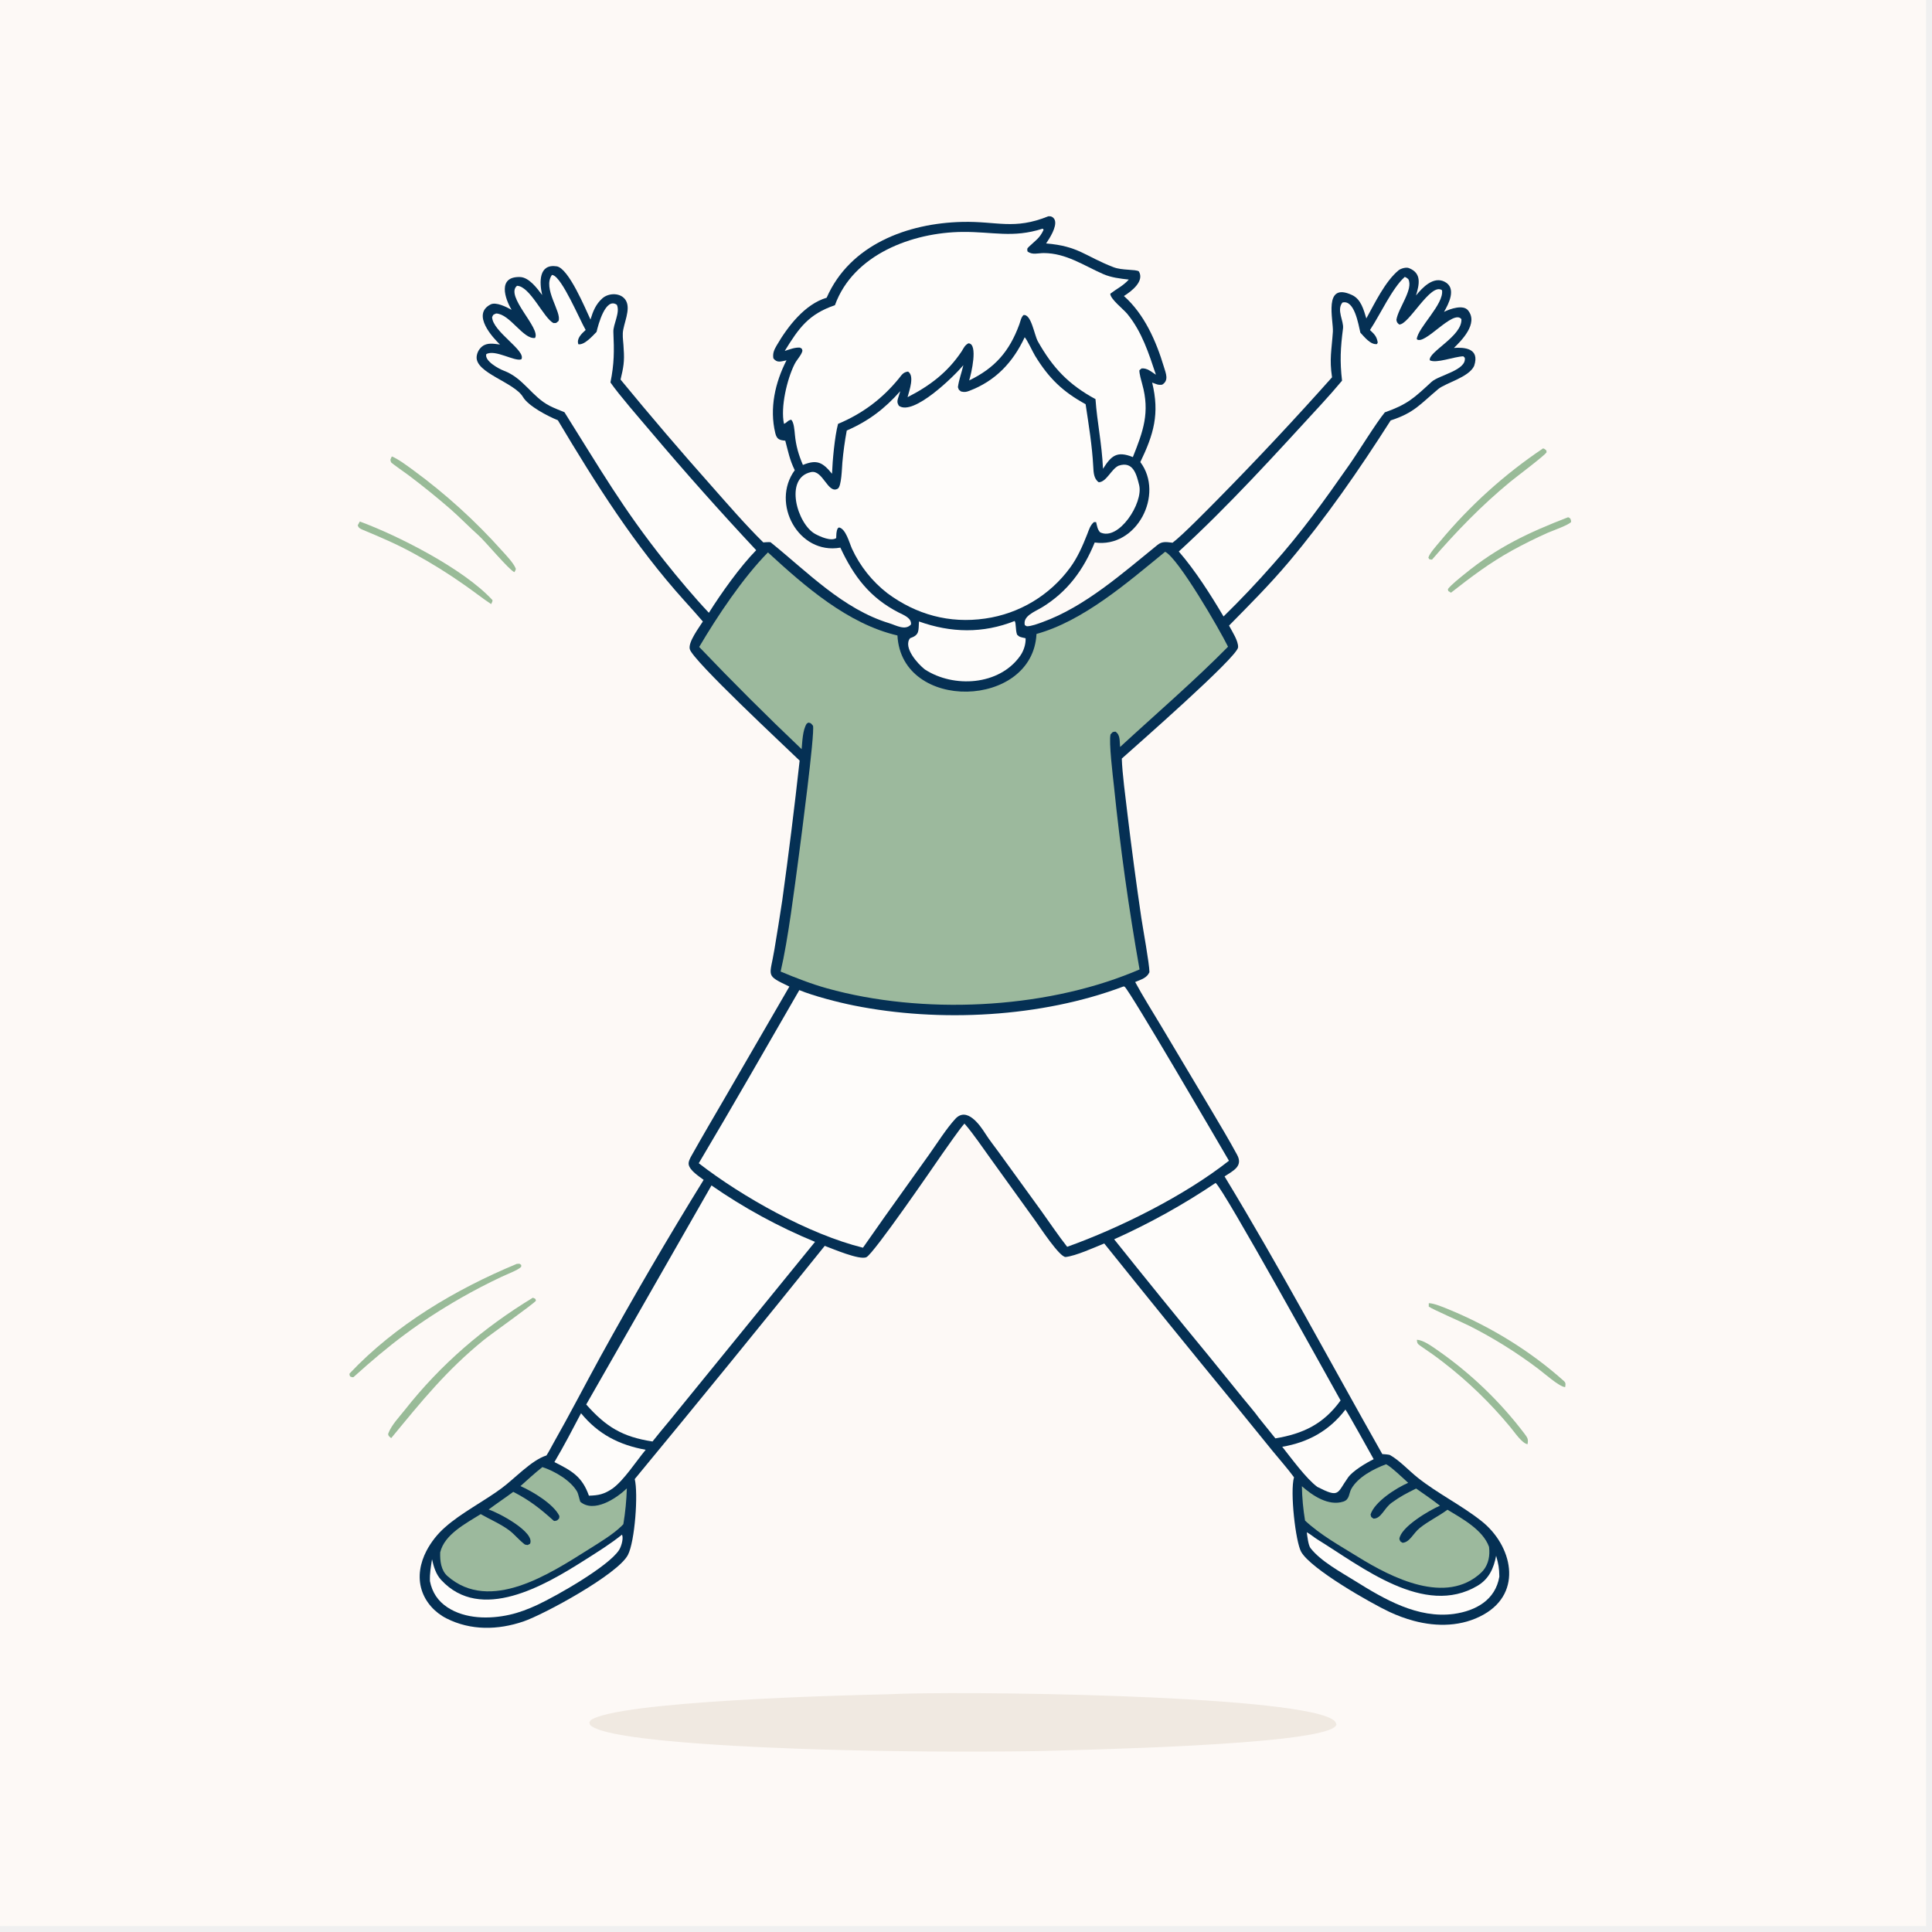
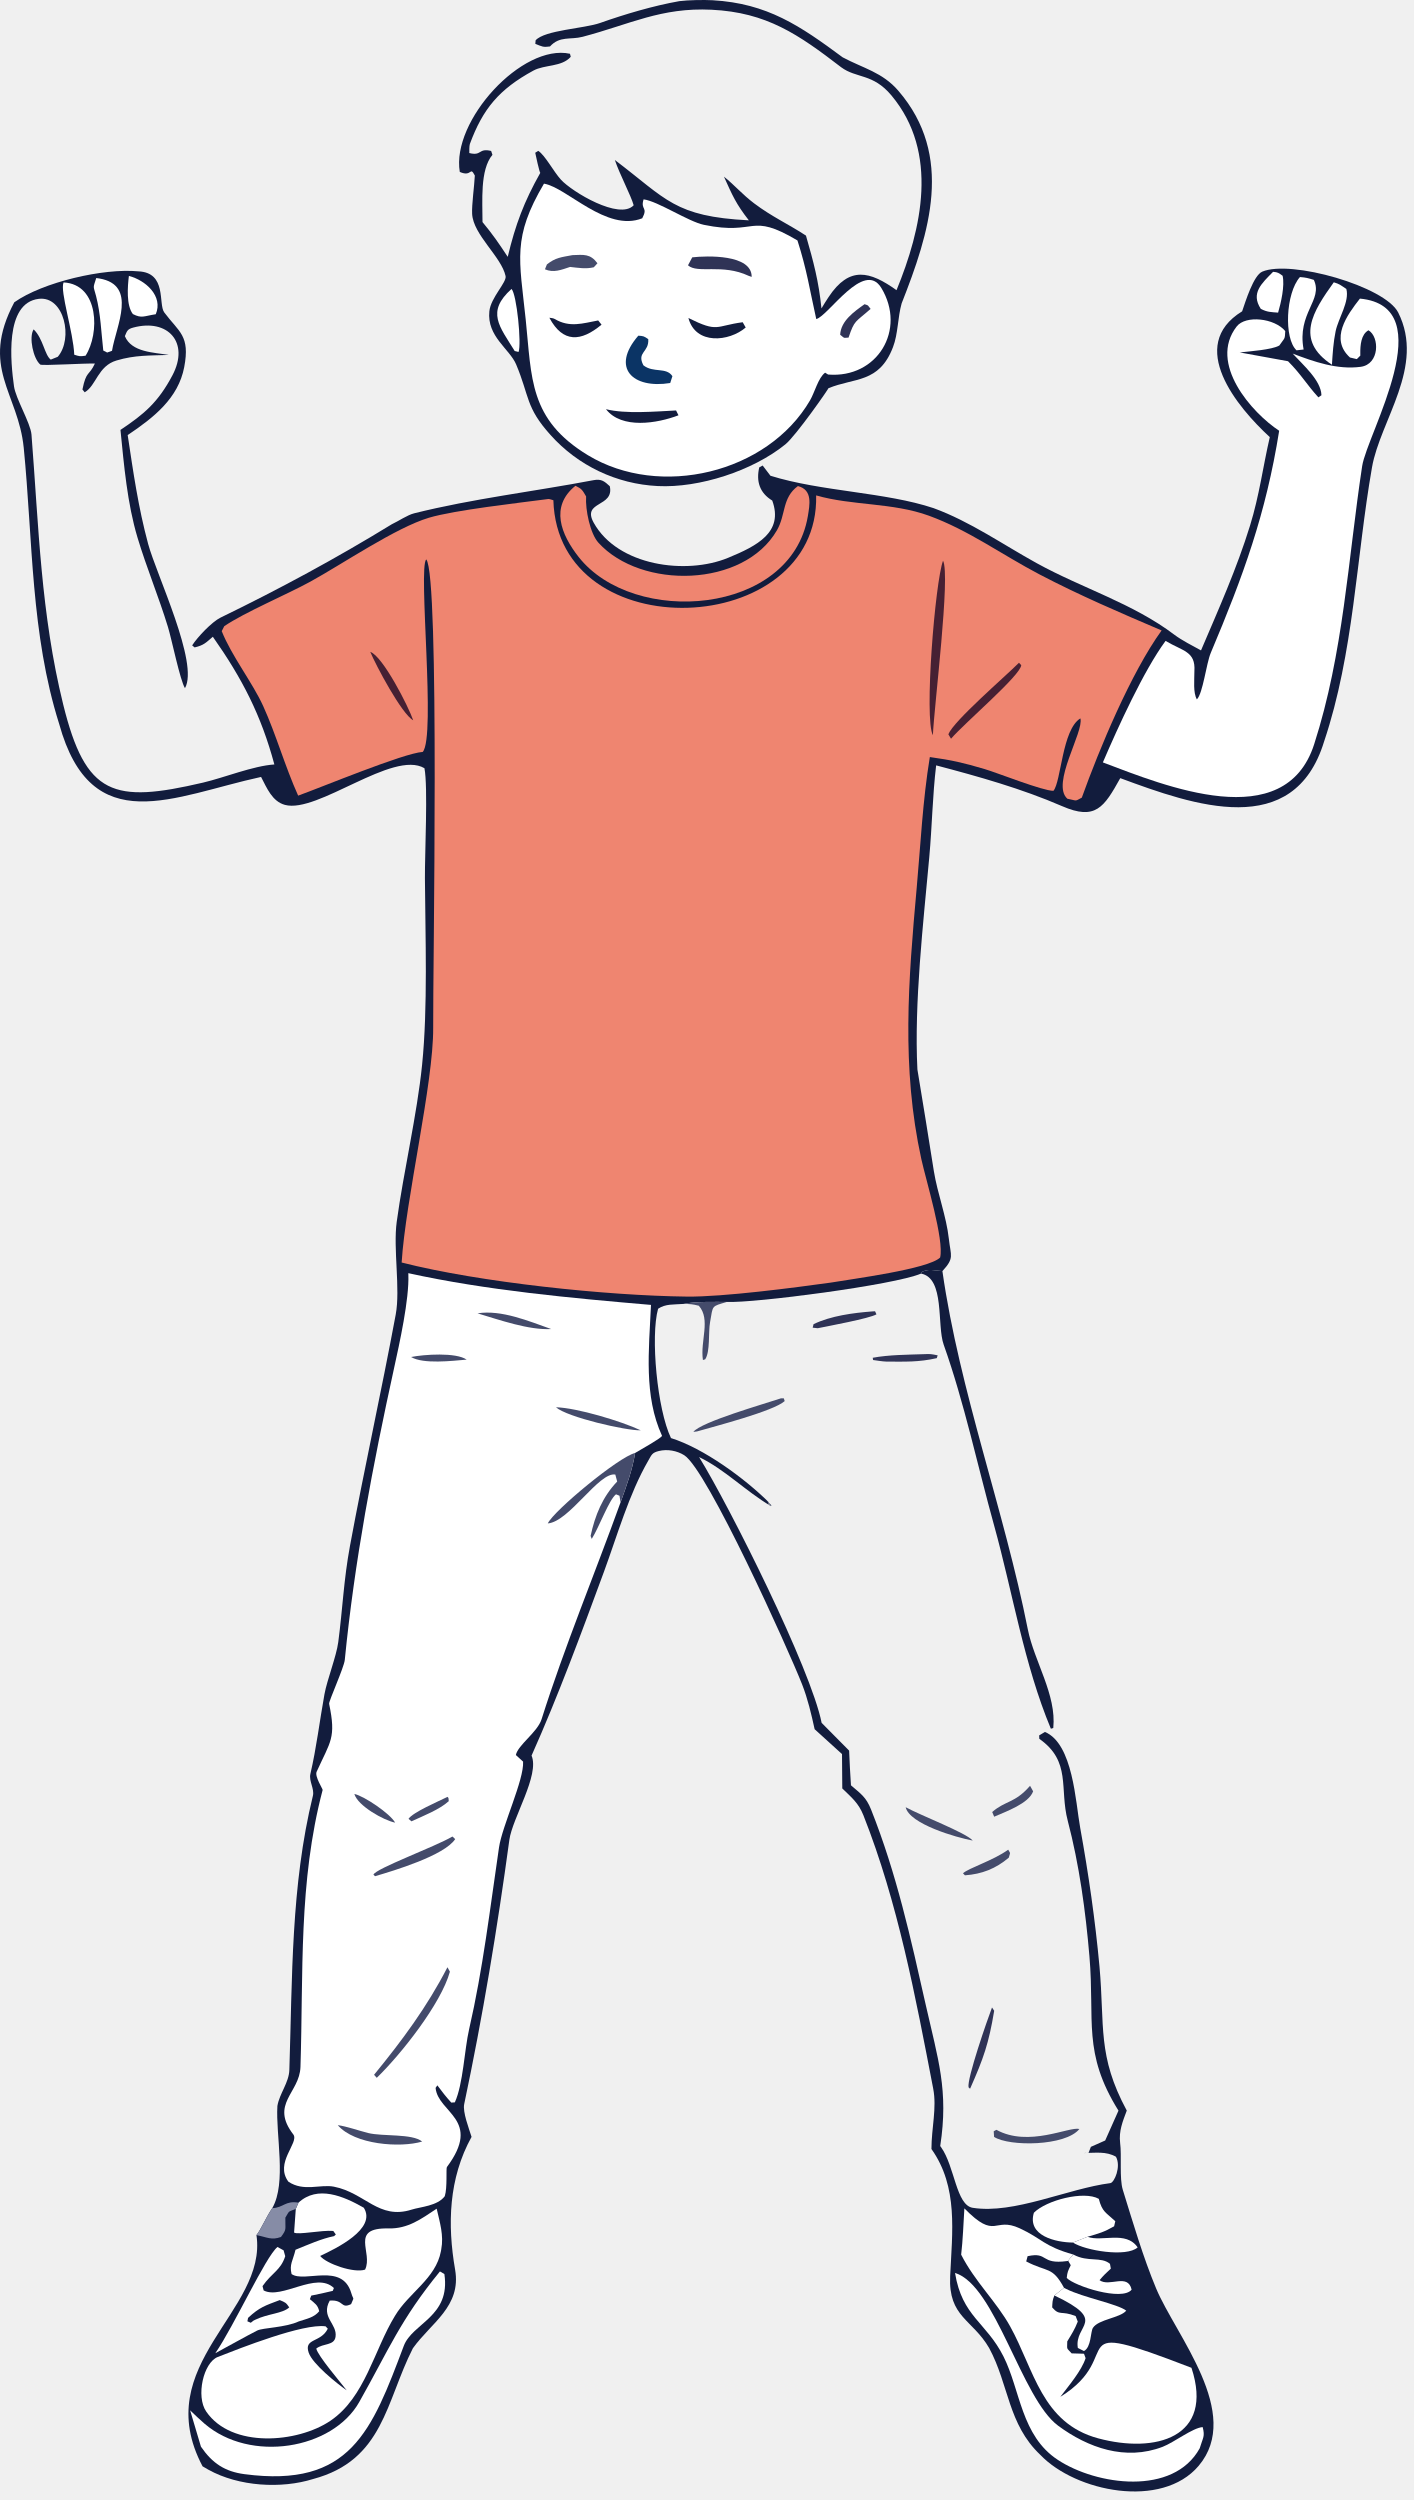
- <svg xmlns="http://www.w3.org/2000/svg" width="195" height="195" viewBox="0 0 195 195" fill="none">
-   <g clip-path="url(#clip0_7822_116737)">
-     <path d="M0 0H194.4V194.4H0V0Z" fill="#FDF9F6" />
-     <path d="M105.805 21.832C105.883 21.829 105.998 21.821 106.072 21.843C106.265 21.902 106.416 22.053 106.474 22.247C106.668 22.922 105.953 24.027 105.587 24.571C108.879 24.844 109.461 25.836 112.39 26.97C113.261 27.307 114.591 27.166 114.945 27.387C115.539 28.38 114.202 29.402 113.439 29.878C115.509 31.717 116.696 34.438 117.476 37.033C117.674 37.691 117.999 38.397 117.303 38.825C116.893 38.888 116.695 38.765 116.289 38.613C117.058 41.773 116.446 43.83 115.095 46.638C117.539 49.882 114.749 55.361 110.491 54.755C109.359 57.517 107.757 59.718 105.177 61.297C104.46 61.736 103.206 62.172 103.439 63.101L103.642 63.211C104.11 63.207 104.764 62.956 105.214 62.793C109.502 61.247 113.333 57.829 116.842 54.989C117.272 54.641 117.697 54.699 118.212 54.761L118.348 54.779C119.335 54.039 121.88 51.433 122.86 50.447C126.825 46.424 130.688 42.301 134.444 38.082C134.165 36.214 134.401 35.391 134.529 33.487C134.606 32.34 133.506 28.398 136.471 29.782C137.366 30.2 137.633 31.246 137.906 32.14C138.737 30.644 139.808 28.393 141.16 27.283C141.377 27.106 141.907 26.947 142.192 27.055C143.54 27.57 143.241 28.736 142.921 29.822C143.587 28.997 144.677 27.873 145.793 28.429C147.075 29.067 146.189 30.712 145.747 31.478C146.388 31.157 147.68 30.726 148.165 31.316C149.266 32.655 147.458 34.419 146.748 35.117C147.755 35.045 149.396 35.119 148.788 36.931C148.261 38.086 145.898 38.655 145.167 39.267C143.298 40.834 142.741 41.661 140.363 42.434C137.207 47.38 133.828 52.278 130.042 56.765C128.155 59.001 126.101 61.06 124.05 63.142C124.344 63.709 124.999 64.687 124.963 65.334C124.909 66.31 114.557 75.366 113.225 76.564C113.265 78 113.606 80.549 113.78 82.021C114.205 85.569 114.677 89.111 115.197 92.647C115.351 93.685 116.018 97.313 116.015 98.125C115.747 98.724 115.185 98.856 114.575 99.116C115.319 100.509 116.37 102.174 117.196 103.557L122.258 112.046C123.142 113.545 124.042 115.033 124.868 116.565C125.493 117.725 124.442 118.174 123.597 118.738C129.281 128.107 134.148 137.276 139.517 146.762C139.659 146.771 140.2 146.806 140.293 146.858C141.289 147.425 142.207 148.444 143.101 149.151C145.129 150.761 147.504 151.919 149.532 153.526C152.616 155.969 153.758 160.7 149.748 162.959C147.581 164.18 145.041 164.222 142.697 163.594C141.848 163.365 141.021 163.061 140.225 162.685C138.373 161.815 132.308 158.373 131.328 156.627C130.768 155.628 130.186 150.578 130.606 149.105C130.026 148.305 129.07 147.214 128.42 146.42L124.509 141.602C120.127 136.262 115.774 130.896 111.454 125.506C110.411 125.928 108.577 126.761 107.563 126.869C106.974 126.93 104.958 123.856 104.553 123.293L99.998 116.965C99.292 115.987 98.197 114.382 97.427 113.501L97.343 113.405C96.796 114.017 95.618 115.749 95.094 116.477C94.081 117.949 88.2 126.509 87.456 126.884C86.778 127.226 83.981 126.017 83.243 125.747C76.902 133.635 70.509 141.481 64.065 149.285C64.43 150.766 64.079 155.584 63.377 156.941C62.367 158.895 54.912 162.949 52.825 163.659C50.256 164.531 47.516 164.592 45.055 163.343C43.891 162.753 42.942 161.718 42.555 160.462C42.145 159.127 42.414 157.746 43.043 156.532C43.515 155.633 44.149 154.828 44.912 154.158C46.531 152.711 48.829 151.542 50.621 150.215C52.008 149.188 53.623 147.391 55.157 146.9C55.418 146.496 55.647 146.032 55.886 145.611C57.508 142.755 59.011 139.836 60.589 136.956C63.917 130.912 67.395 124.954 71.021 119.085C70.527 118.715 69.64 118.151 69.514 117.551C69.456 117.274 69.643 116.917 69.783 116.667C70.886 114.697 72.049 112.723 73.184 110.771L79.673 99.577C77.183 98.383 77.706 98.625 78.167 95.813C78.441 94.18 78.702 92.543 78.95 90.906C79.602 86.202 80.188 81.49 80.709 76.77C79.317 75.41 69.916 66.674 69.621 65.52C69.439 64.804 70.564 63.332 70.941 62.729C70.347 62.036 69.714 61.334 69.102 60.656C64.038 55.043 60.163 48.876 56.304 42.415C55.279 42.003 53.325 40.986 52.785 40.069C51.914 38.588 47.987 37.647 48.108 36.012C48.142 35.606 48.34 35.231 48.657 34.974C49.17 34.556 49.855 34.694 50.462 34.773C49.793 34.13 47.542 31.738 49.52 30.726C50.058 30.451 51.099 30.973 51.638 31.271C50.974 30.172 50.183 27.888 52.491 27.962C53.392 27.99 54.206 29.086 54.724 29.78C54.425 28.478 54.372 26.608 56.185 26.88C57.4 27.063 59.101 31.206 59.598 32.252C59.845 31.438 60.129 30.706 60.797 30.112C61.452 29.53 62.693 29.523 63.168 30.324C63.704 31.226 62.913 32.67 62.86 33.628C62.833 34.115 62.94 34.724 62.948 35.222C63.045 36.49 62.923 37.096 62.634 38.31C65.626 41.951 68.688 45.533 71.819 49.054C73.509 50.962 75.231 52.963 77.042 54.746C77.133 54.739 77.224 54.732 77.314 54.726C77.376 54.723 77.741 54.703 77.776 54.731C81.493 57.725 85.077 61.485 89.774 62.909C90.439 63.111 91.376 63.678 91.948 63.027C92.022 62.364 91.188 62.069 90.705 61.821C87.793 60.329 86.166 58.166 84.819 55.273C80.592 56.022 77.771 50.787 80.217 47.458C79.702 46.41 79.557 45.602 79.26 44.479C78.664 44.423 78.402 44.339 78.25 43.711C77.645 41.205 78.237 38.604 79.384 36.367C78.821 36.477 78.442 36.667 78.056 36.167C77.976 35.663 78.126 35.321 78.385 34.876C79.497 32.965 81.227 30.7 83.435 30.05C85.785 24.691 91.597 22.524 97.126 22.397C100.65 22.316 102.345 23.229 105.805 21.832Z" fill="#053054" />
-     <path d="M117.6 55.691C118.93 56.347 123.086 63.52 123.948 65.274C120.59 68.687 116.596 72.127 113.053 75.395C112.989 74.799 113.096 74.179 112.579 73.843C112.21 73.906 112.375 73.83 112.088 74.124C111.905 74.904 112.318 78.297 112.435 79.359C113.067 85.553 113.929 91.72 115.018 97.849L114.378 98.115C105.187 101.884 93.037 102.418 83.477 99.756C81.899 99.317 80.301 98.693 78.79 98.061C79.544 94.846 80.177 89.71 80.629 86.356C80.829 84.818 82.253 74.043 82.058 73.252C81.775 72.943 81.939 73.022 81.591 72.932L81.421 73.04C81.008 73.698 80.986 74.809 80.91 75.614C77.38 72.26 73.932 68.82 70.57 65.298C72.411 62.177 74.977 58.328 77.51 55.756C81.231 59.18 85.593 62.987 90.58 64.138C90.986 71.904 104.243 71.543 104.614 63.986C109.352 62.676 113.804 58.79 117.6 55.691Z" fill="#9CB99D" />
-     <path d="M113.394 99.566L113.503 99.581C114.043 100.001 123.052 115.462 124.04 117.155C119.569 120.677 113.043 123.934 107.712 125.842C106.86 124.767 105.904 123.343 105.09 122.211L100.826 116.326C100.39 115.72 99.87 115.077 99.454 114.421C98.908 113.559 97.585 111.663 96.419 112.932C95.533 113.896 94.596 115.374 93.808 116.488L89.236 122.891L87.1 125.933C81.644 124.579 74.941 120.823 70.527 117.407C73.958 111.635 77.321 105.751 80.677 99.934C82.152 100.54 84.604 101.17 86.174 101.485C94.841 103.226 105.112 102.692 113.394 99.566Z" fill="#FEFCFA" />
-     <path d="M103.423 34.041C103.693 34.327 104.226 35.51 104.479 35.922C105.878 38.204 107.278 39.539 109.573 40.798C109.887 42.898 110.232 44.984 110.344 47.102C110.374 47.676 110.394 48.324 110.9 48.675C111.684 48.654 112.173 47.323 112.909 47.001C114.401 46.5 114.722 47.95 114.976 48.961C115.429 50.763 112.893 54.655 111.036 53.726C110.767 53.443 110.73 53.09 110.632 52.698L110.416 52.694C110.034 53.013 109.91 53.473 109.734 53.923C109.277 55.086 108.751 56.294 108 57.305C105.951 60.099 102.86 61.947 99.43 62.432C95.834 62.957 92.469 62.029 89.571 59.88C88.034 58.691 86.807 57.149 85.993 55.385C85.715 54.769 85.37 53.364 84.676 53.235L84.551 53.333C84.396 53.66 84.417 53.944 84.4 54.309C83.885 54.658 82.808 54.178 82.282 53.895C80.464 52.9 79.112 48.234 81.859 47.649C83.062 47.392 83.562 49.91 84.558 49.321C84.94 49.096 84.974 47.219 85.02 46.702C85.116 45.612 85.265 44.528 85.465 43.453C87.642 42.51 89.298 41.254 90.867 39.479C90.785 39.723 90.707 39.969 90.635 40.217C90.543 40.543 90.554 40.654 90.719 40.951C92.183 42.039 96.343 37.931 97.233 36.86C97.06 37.609 96.784 38.326 96.683 39.078C96.81 39.415 96.713 39.273 96.998 39.513C97.343 39.591 97.491 39.579 97.829 39.451C100.493 38.441 102.247 36.559 103.423 34.041Z" fill="#FEFCFA" />
-     <path d="M105.218 23.086L105.265 23.093L105.331 23.196C104.93 24.061 104.534 24.249 103.861 24.892C103.629 25.115 103.684 25.12 103.703 25.371C104.179 25.763 104.767 25.541 105.352 25.543C107.608 25.55 109.367 26.794 111.353 27.664C112.153 28.014 113.053 28.121 113.933 28.218C113.326 28.874 112.788 29.096 112.064 29.643C112.05 30.175 113.384 31.196 113.784 31.686C115.262 33.492 115.954 35.679 116.668 37.822C116.205 37.517 115.762 37.128 115.225 37.186C115.15 37.246 115.075 37.307 115.001 37.368C114.977 37.673 115.214 38.513 115.289 38.78C116.084 41.627 115.382 43.528 114.341 46.134C112.739 45.492 112.172 45.981 111.328 47.315C111.21 44.734 110.742 42.689 110.57 40.285C107.86 38.815 106.263 37.135 104.755 34.458C104.389 33.808 104.089 31.656 103.298 31.803C103.046 32.06 103.007 32.399 102.88 32.747C101.879 35.48 100.401 37.153 97.821 38.397C98.018 37.77 98.759 34.665 97.741 34.652C97.378 34.853 97.3 35.072 97.075 35.442C95.656 37.577 93.855 38.937 91.603 40.087C91.781 39.396 92.325 37.939 91.651 37.503C91.144 37.568 91.014 37.846 90.71 38.217C89.022 40.275 87.035 41.755 84.585 42.783C84.243 44.073 84.028 46.49 83.977 47.817C83.039 46.675 82.472 46.343 81.038 46.927C80.597 45.88 80.34 45.012 80.231 43.878C80.191 43.471 80.141 42.632 79.862 42.363C79.488 42.43 79.477 42.633 79.13 42.779C78.765 41.117 79.436 38.265 80.198 36.752C80.445 36.263 80.892 35.853 80.992 35.401C80.906 35.126 80.988 35.231 80.729 35.083C80.208 35.057 79.714 35.262 79.205 35.421C80.651 33.068 81.624 31.712 84.272 30.803C86.118 25.684 92.089 23.448 97.164 23.408C100.206 23.384 102.227 24.046 105.218 23.086Z" fill="#FEFCFA" />
-     <path d="M141.785 27.949C141.985 28.028 141.967 28.039 142.143 28.173C142.682 29.197 141.12 31.101 140.941 32.282C141 32.568 141.004 32.546 141.219 32.751C142.19 32.824 144.405 28.455 145.545 29.294C145.769 30.697 143.074 33.098 142.997 34.237C143.78 34.912 146.689 31.166 147.502 32.212C147.605 33.934 144.114 35.527 144.314 36.366C144.976 36.706 146.703 36.008 147.692 35.962L147.843 36.11C148.044 37.376 145.231 37.858 144.488 38.543C142.707 40.184 142.065 40.81 139.773 41.62C138.855 42.739 137.156 45.527 136.208 46.884C133.67 50.517 131.389 53.709 128.425 57.023C126.848 58.817 125.203 60.551 123.493 62.22C122.223 60.07 120.623 57.555 118.977 55.664C124.018 51.058 128.731 45.843 133.351 40.818C134.067 40.039 134.774 39.236 135.454 38.424C135.225 36.459 135.299 35.118 135.552 33.151C135.649 32.4 134.877 31.295 135.492 30.538C136.707 30.213 137.099 32.722 137.305 33.577C137.709 34.004 138.339 34.824 138.982 34.727L139.057 34.572C138.955 33.949 138.728 33.743 138.273 33.309C139.296 31.775 140.517 29.078 141.785 27.949Z" fill="#FEFCFA" />
-     <path d="M55.712 27.748C55.742 27.755 55.772 27.76 55.802 27.768C56.744 28.033 58.515 32.286 59.112 33.305C58.697 33.681 58.179 34.163 58.373 34.745C58.993 34.851 59.817 33.893 60.212 33.499C60.379 32.78 61.119 29.962 62.26 30.763C62.618 31.538 61.874 32.75 61.908 33.499C61.995 35.434 61.998 36.7 61.614 38.602C62.466 39.842 64.629 42.319 65.658 43.538C69.112 47.624 72.669 51.624 76.324 55.532C74.701 57.184 72.78 59.888 71.548 61.849C70.124 60.348 68.41 58.308 67.127 56.69C62.842 51.315 60.557 47.299 56.97 41.605C56.492 41.408 55.952 41.203 55.488 40.967C53.669 40.039 52.855 38.169 50.853 37.416C50.306 37.21 48.895 36.428 49.079 35.747C49.963 35.223 51.964 36.531 52.622 36.264C53.139 35.389 49.699 33.468 49.671 31.999C49.839 31.686 49.721 31.814 50.074 31.64C51.469 31.682 52.81 34.277 54 34.11C54.612 33.139 50.933 29.87 52.184 28.846C53.51 28.88 54.889 32.152 55.87 32.608C56.227 32.595 56.061 32.647 56.369 32.403C56.738 31.532 54.718 29.103 55.712 27.748Z" fill="#FEFCFA" />
-     <path d="M122.693 119.395C123.494 119.969 134.129 139.262 135.308 141.35C133.594 143.725 131.54 144.708 128.727 145.178L127.06 143.107C126.689 142.576 125.839 141.588 125.402 141.049L122.032 136.89C118.809 132.979 115.616 129.043 112.453 125.084C116.022 123.483 119.449 121.58 122.693 119.395Z" fill="#FEFCFA" />
-     <path d="M71.811 119.648C75.079 121.918 78.583 123.827 82.261 125.344L67.516 143.469C66.954 144.135 66.402 144.809 65.86 145.492C62.81 145.025 61.166 144.013 59.168 141.758L71.811 119.648Z" fill="#FEFCFA" />
-     <path d="M139.905 147.789C140.391 148.025 141.665 149.239 142.13 149.664C140.941 150.175 138.727 151.575 138.332 152.867C138.425 153.193 138.338 153.055 138.627 153.277C139.418 153.283 139.672 152.247 140.472 151.668C141.368 151.018 141.955 150.723 142.932 150.24C143.739 150.804 144.564 151.364 145.337 151.974C144.259 152.433 141.361 154.136 141.24 155.335C141.371 155.649 141.27 155.523 141.562 155.717C142.296 155.668 142.632 154.76 143.29 154.23C144.199 153.499 145.192 153.052 146.093 152.379C147.603 153.288 149.674 154.415 150.292 156.128C150.306 156.246 150.316 156.364 150.32 156.483C150.36 157.309 150.11 158.155 149.502 158.725C145.953 162.047 140.467 159.247 137.059 157.137C135.167 155.966 133.289 154.935 131.721 153.474C131.53 152.327 131.423 151.168 131.402 150.006C132.441 150.926 134.074 152.05 135.589 151.557C136.229 151.348 136.134 150.734 136.393 150.271C137.057 149.082 138.673 148.241 139.905 147.789Z" fill="#9CB99D" />
-     <path d="M54.743 148.076C55.964 148.471 57.624 149.43 58.268 150.586C58.358 150.747 58.481 151.328 58.569 151.574C59.942 152.746 62.23 151.237 63.268 150.22C63.232 151.432 63.114 152.641 62.916 153.838C62.856 153.902 62.795 153.964 62.733 154.027C61.904 154.847 60.562 155.66 59.402 156.388C55.523 158.826 49.459 162.836 45.176 159.088C44.509 158.505 44.399 157.538 44.431 156.682C44.857 154.867 47.018 153.768 48.519 152.823C49.422 153.337 50.561 153.832 51.398 154.46C51.943 154.869 52.373 155.434 52.981 155.894C53.345 155.956 53.178 155.984 53.5 155.81C54.022 154.634 50.305 152.665 49.318 152.359C50.111 151.765 50.985 151.185 51.804 150.576C53.432 151.404 54.53 152.27 55.868 153.475C55.965 153.562 56.092 153.488 56.23 153.456C56.485 153.199 56.422 153.346 56.461 153.017C55.895 151.812 53.738 150.519 52.53 149.995C53.258 149.342 53.976 148.683 54.743 148.076Z" fill="#9CB99D" />
-     <path d="M102.412 62.678C102.574 62.923 102.475 63.533 102.653 64.056C102.9 64.311 103.021 64.303 103.391 64.391L103.515 64.419C103.549 65.022 103.313 65.713 102.967 66.201C100.845 69.199 96.254 69.46 93.349 67.57C92.628 67.012 91.131 65.345 91.851 64.418C92.838 64.083 92.688 63.674 92.754 62.726C95.983 63.881 99.204 63.952 102.412 62.678Z" fill="#FEFCFA" />
-     <path d="M135.797 142.27C136.049 142.582 138.256 146.584 138.648 147.278C137.894 147.648 136.543 148.451 136.067 149.12C134.926 150.725 135.232 151.235 132.962 150.075C131.844 149.255 130.342 147.189 129.418 146.027C132.037 145.583 134.182 144.396 135.797 142.27Z" fill="#FEFCFA" />
-     <path d="M58.645 142.641C60.385 144.77 62.506 145.843 65.17 146.33C64.175 147.529 62.971 149.413 61.82 150.243C60.967 150.821 60.415 150.933 59.44 150.961C58.753 149.019 57.71 148.452 55.957 147.57C56.889 146.001 57.797 144.256 58.645 142.641Z" fill="#FEFCFA" />
-     <path d="M131.895 154.654C132.258 154.839 132.61 155.159 132.965 155.377C137.428 158.117 143.75 163.253 149.132 160.053C150.295 159.361 150.767 158.277 151.007 157.027C151.254 157.921 151.312 158.221 151.332 159.131C150.936 161.502 148.942 162.582 146.75 162.894C143.099 163.388 139.742 161.425 136.751 159.557C135.357 158.687 133.306 157.585 132.271 156.251C132.046 155.962 131.95 155.051 131.895 154.654Z" fill="#FEFCFA" />
-     <path d="M62.782 154.893C62.798 154.952 62.82 155.011 62.829 155.072C62.886 155.467 62.688 156.139 62.468 156.469C61.37 158.122 56.206 161.063 54.239 161.982C53.337 162.403 52.398 162.763 51.425 162.981C49.4 163.435 46.952 163.414 45.16 162.232C44.193 161.593 43.616 160.714 43.394 159.586C43.369 158.768 43.48 158.194 43.604 157.38C43.767 158.124 43.999 158.892 44.518 159.456C48.524 163.816 54.969 160.024 58.897 157.538C60.3 156.649 61.59 155.85 62.782 154.893Z" fill="#FEFCFA" />
-     <path d="M89.606 171.006C96.472 170.643 129.984 171.031 134.397 173.487C134.675 173.643 134.809 173.761 134.89 174.07C134.842 174.158 134.822 174.211 134.741 174.284C132.644 176.166 108.771 176.625 104.639 176.743C97.234 176.847 89.826 176.788 82.422 176.566C78.924 176.447 61.238 175.897 59.556 174.096C59.464 173.775 59.45 173.927 59.613 173.625C62.333 171.698 85.059 171.101 89.606 171.006Z" fill="#F0E9E1" />
-     <path d="M52.156 127.566C52.504 127.557 52.364 127.502 52.61 127.675L52.605 127.86C52.336 128.178 51.106 128.64 50.636 128.865C49.25 129.517 47.889 130.224 46.557 130.982C42.243 133.463 39.329 135.7 35.675 138.998C35.507 139.021 35.523 138.993 35.336 138.926C35.297 138.809 35.218 138.7 35.318 138.595C39.927 133.722 45.99 130.126 52.156 127.566Z" fill="#99BB98" />
-     <path d="M53.785 130.98C54.047 131.113 54.021 131.017 54.095 131.279C53.961 131.532 49.526 134.681 48.845 135.234C45.054 138.316 42.561 141.418 39.485 145.151C39.332 145.039 39.115 144.872 39.198 144.662C39.537 143.796 40.292 143.028 40.865 142.3C44.484 137.707 48.794 134.007 53.785 130.98Z" fill="#99BB98" />
-     <path d="M39.544 46.07C40.15 46.295 41.148 47.044 41.705 47.452C44.969 49.842 47.973 52.567 50.668 55.583C51.063 56.02 51.816 56.804 52.045 57.361C52.095 57.483 51.999 57.591 51.922 57.751C51.395 57.551 48.98 54.641 48.304 54.041C47.46 53.291 46.372 52.179 45.468 51.387C44.11 50.209 42.712 49.078 41.277 47.996C40.956 47.752 39.641 46.843 39.469 46.66C39.371 46.299 39.381 46.489 39.544 46.07Z" fill="#99BB98" />
-     <path d="M155.747 45.256C155.932 45.314 155.916 45.337 156.08 45.468L156.098 45.653C155.863 46.019 153.029 48.138 152.423 48.637C149.506 51.042 147.008 53.627 144.536 56.484C144.447 56.491 144.352 56.46 144.257 56.44L144.168 56.285C144.265 55.869 145.018 55.04 145.33 54.663C148.334 51.044 151.842 47.876 155.747 45.256Z" fill="#99BB98" />
-     <path d="M36.315 52.637C40.059 54.007 46.757 57.376 49.687 60.549C49.767 60.635 49.624 60.852 49.57 60.972C48.732 60.417 47.777 59.668 46.921 59.072C45.254 57.895 43.519 56.817 41.727 55.842C40.01 54.904 38.442 54.238 36.647 53.488C36.329 53.355 36.199 53.287 36.105 53.026L36.315 52.637Z" fill="#99BB98" />
-     <path d="M144.21 131.533C144.703 131.526 145.724 131.955 146.235 132.165C150.445 133.901 154.473 136.359 157.86 139.402C158.068 139.59 158.006 139.773 157.972 140.006C157.378 139.97 155.85 138.598 155.239 138.143C153.058 136.498 150.736 135.05 148.299 133.817C147.575 133.455 144.639 132.18 144.207 131.878L144.21 131.533Z" fill="#99BB98" />
-     <path d="M143.004 135.229C143.64 135.24 144.511 135.879 145.035 136.241C148.401 138.571 151.404 141.451 153.874 144.712C154.189 145.128 154.269 145.267 154.178 145.764C153.624 145.697 152.86 144.539 152.407 144.002C150.414 141.597 148.161 139.418 145.688 137.509C144.906 136.895 144.181 136.401 143.363 135.84C143.024 135.608 143.047 135.537 143.004 135.229Z" fill="#99BB98" />
-     <path d="M158.269 52.207C158.537 52.289 158.56 52.453 158.576 52.674C158.379 52.976 156.687 53.57 156.208 53.778C154.995 54.318 153.805 54.909 152.641 55.549C150.33 56.828 148.521 58.203 146.45 59.822L146.178 59.656L146.137 59.462C146.445 59.036 147.384 58.296 147.835 57.929C151.183 55.197 154.282 53.75 158.269 52.207Z" fill="#99BB98" />
-   </g>
-   <defs>
-     <clipPath id="clip0_7822_116737">
-       <rect width="194.4" height="194.4" fill="white" />
-     </clipPath>
-   </defs>
+ <svg xmlns="http://www.w3.org/2000/svg" width="91" height="161" viewBox="0 0 91 161" fill="none">
+   <path d="M79.993 20.049C80.218 19.396 80.727 17.735 81.29 17.494C83.12 16.711 89.198 18.441 90.045 20.128C91.794 23.615 88.891 27.045 88.356 30.102C87.329 35.98 87.19 42.035 85.274 47.747C83.324 54.135 76.906 51.878 72.145 50.112C71.097 51.996 70.554 52.851 68.401 51.917C65.803 50.79 63.022 50.009 60.288 49.29C60.054 51.232 60.028 53.2 59.844 55.217C59.459 59.456 58.865 64.611 59.081 68.873C59.45 71.056 59.79 73.242 60.141 75.426C60.37 76.849 60.945 78.325 61.106 79.781C61.23 80.901 61.474 81.006 60.691 81.86C60.097 81.814 59.821 81.691 59.348 81.921L59.316 82.019C57.597 82.755 48.544 83.93 46.811 83.844C46.02 83.847 44.76 83.806 44.026 83.972C43.38 84.023 42.861 83.958 42.381 84.284C41.883 86.069 42.325 90.768 43.211 92.612C45.312 93.268 47.951 95.201 49.512 96.749L49.487 96.873L49.705 96.974L49.414 96.676L49.651 96.995C47.982 96.006 46.701 94.646 45.021 93.834C47.005 97.05 52.233 107.498 52.913 110.953L54.684 112.74C54.713 113.485 54.752 114.23 54.802 114.974C55.437 115.526 55.773 115.719 56.099 116.54C57.743 120.676 58.645 124.796 59.621 129.128C60.406 132.612 61.102 134.623 60.55 138.205L60.609 138.286C61.49 139.524 61.57 142.014 62.645 142.183C65.314 142.604 68.766 140.946 71.507 140.593C71.761 140.56 72.216 139.528 71.867 138.894C71.23 138.531 70.56 138.649 69.796 138.653C69.845 138.666 70.044 138.643 70.105 138.638L70.252 138.257L71.174 137.848L72.03 135.926C69.704 132.184 70.513 130.153 70.161 126.003C69.912 123.077 69.508 120.096 68.762 117.254C68.215 115.174 69.006 113.438 66.932 111.98L66.922 111.761L67.293 111.537C69.103 112.296 69.264 116.05 69.563 117.703C70.099 120.667 70.529 123.632 70.806 126.634C71.152 130.48 70.656 132.385 72.564 135.921C72.299 136.631 72.046 137.23 72.136 138.004C72.246 138.808 72.079 140.285 72.309 141.026C72.942 143.069 73.625 145.395 74.457 147.382C75.719 150.396 80.054 155.424 77.19 158.803C74.816 161.604 69.273 160.474 66.998 158.094C64.904 156.112 64.985 153.598 63.703 151.216C62.627 149.359 61.069 149.228 61.19 146.587C61.321 143.748 61.724 140.845 59.985 138.396C59.986 137.038 60.34 135.763 60.098 134.508C58.958 128.592 57.826 122.519 55.603 116.903C55.29 116.112 54.835 115.753 54.243 115.175L54.225 112.961L52.462 111.361C52.247 110.384 52.021 109.404 51.654 108.471C50.787 106.262 45.545 94.639 44.064 93.716C43.589 93.421 42.975 93.31 42.431 93.445C41.987 93.555 41.97 93.682 41.748 94.066C40.498 96.231 39.753 98.89 38.888 101.239C37.422 105.218 35.959 109.191 34.232 113.061C34.768 114.31 32.993 117.086 32.802 118.493C32.024 124.216 31.09 129.852 29.894 135.507C29.786 136.017 30.203 137.08 30.368 137.615C28.892 140.288 28.804 143.259 29.309 146.164C29.723 148.541 27.75 149.596 26.589 151.23C24.844 154.652 24.702 158.439 20.163 159.649C18.127 160.288 15.377 160.14 13.421 159.049C13.295 158.978 13.169 158.906 13.045 158.831C9.564 152.247 17.242 148.856 16.516 143.941C16.799 143.596 17.152 142.754 17.534 142.204C18.47 140.571 17.749 137.497 17.864 135.624C17.997 134.825 18.607 134.127 18.634 133.306C18.829 127.388 18.73 121.44 20.151 115.647C20.26 115.202 19.883 114.7 19.988 114.246C20.383 112.547 20.584 110.827 20.894 109.114C21.071 108.155 21.664 106.671 21.784 105.751C22.069 103.581 22.134 101.738 22.539 99.553C23.461 94.573 24.558 89.635 25.484 84.659C25.793 82.999 25.311 80.426 25.549 78.686C25.991 75.442 26.858 71.788 27.184 68.564C27.558 64.879 27.389 60.302 27.365 56.571C27.355 54.925 27.568 50.659 27.334 49.473C25.311 48.275 20.447 52.406 18.35 51.835C17.529 51.611 17.189 50.754 16.813 50.035C11.183 51.257 5.894 54.153 3.812 46.626C1.974 40.813 2.119 34.803 1.529 28.845C1.177 25.281 -1.314 23.676 0.921 19.467C2.751 18.172 6.669 17.257 8.916 17.475C10.764 17.556 10.179 19.584 10.578 20.12C11.529 21.395 12.254 21.6 11.863 23.645C11.48 25.65 9.908 26.887 8.223 28.019C8.586 30.427 8.901 32.661 9.541 35.032C10.074 37.006 12.825 42.726 11.912 44.318C11.602 43.834 11.059 41.172 10.818 40.384C10.226 38.443 9.435 36.553 8.855 34.618C8.195 32.42 7.987 29.97 7.758 27.686C9.282 26.668 10.183 25.913 11.104 24.172C12.227 22.051 10.807 20.497 8.58 21.096C8.198 21.198 8.18 21.323 8.041 21.649C8.48 22.693 9.896 22.693 10.876 22.858C9.658 22.902 8.698 22.859 7.5 23.216C6.296 23.576 6.205 24.829 5.455 25.264L5.309 25.083C5.56 23.848 5.731 24.232 6.111 23.413C5.47 23.389 2.802 23.558 2.6 23.482C2.144 23.114 1.842 21.711 2.167 21.212C2.778 21.799 2.876 22.876 3.269 23.159L3.72 22.977C4.731 21.814 4.14 19.052 2.5 19.245C0.267 19.507 0.694 23.385 0.901 24.879C1.009 25.663 1.964 27.246 2.027 27.98C2.496 33.944 2.631 39.533 4.069 45.364C5.521 51.252 7.303 51.752 13.077 50.4C14.428 50.084 16.306 49.32 17.669 49.231C16.818 46.06 15.598 43.694 13.707 41.007C13.251 41.398 13.121 41.556 12.533 41.694L12.375 41.563C12.708 41.039 13.646 40.044 14.209 39.771C18.001 37.929 21.642 35.963 25.237 33.759C25.664 33.562 26.228 33.168 26.676 33.056C30.446 32.113 34.4 31.651 38.229 30.922C38.741 30.825 38.938 31.009 39.27 31.311C39.574 32.682 37.452 32.25 38.233 33.661C39.775 36.446 44.181 37.043 46.891 35.923C48.758 35.153 50.474 34.277 49.733 32.236C48.92 31.744 48.687 31 48.896 30.099L49.116 29.98C49.252 30.159 49.419 30.378 49.617 30.638C52.882 31.658 57.028 31.69 60.13 32.727C62.473 33.584 64.579 35.063 66.76 36.266C69.69 37.883 72.957 38.852 75.628 40.876C76.1 41.233 76.815 41.595 77.345 41.886C78.474 39.241 79.657 36.596 80.503 33.846C81.109 31.878 81.321 30.116 81.775 28.15C79.682 26.227 76.384 22.267 79.993 20.049Z" fill="#121C3D" />
+   <path d="M19.223 141.851C20.453 140.713 22.129 141.434 23.429 142.179C24.278 143.545 21.619 144.81 20.619 145.284C21.013 145.785 22.796 146.406 23.511 146.163C24.049 145.067 22.473 143.455 25.021 143.511C26.271 143.538 27.116 142.907 28.122 142.239C28.328 143.138 28.587 143.957 28.416 144.859L28.396 144.975C28.067 146.75 26.327 147.645 25.437 149.14C24.085 151.342 23.519 154.384 21.273 155.902C19.167 157.325 14.919 157.694 13.28 155.303C12.605 154.32 13.102 152.15 14.024 151.789C15.458 151.227 19.524 149.615 20.969 149.816L21.11 149.968C20.66 150.887 19.557 150.56 19.879 151.511C20.125 152.239 21.691 153.492 22.328 153.938C21.902 153.387 20.473 151.721 20.367 151.248C20.816 150.891 21.523 151.074 21.609 150.49C21.733 149.646 20.64 149.235 21.235 148.159C22.171 148.085 21.924 148.718 22.611 148.386C22.826 147.855 22.771 148.179 22.623 147.676C22.034 145.676 19.615 147.04 18.777 146.449C18.627 145.82 18.857 145.608 19.031 144.885C19.796 144.576 20.721 144.162 21.515 144.007L21.627 143.902L21.462 143.672C20.703 143.61 19.196 143.941 18.939 143.777L19.049 142.252L19.223 141.851Z" fill="white" />
+   <path d="M17.533 142.204C18.256 142.182 18.371 141.704 19.222 141.851L19.048 142.252C18.503 142.48 18.677 142.328 18.377 142.816C18.359 143.602 18.486 143.536 18.095 144.061C17.474 144.288 17.207 144.074 16.516 143.941C16.798 143.596 17.151 142.754 17.533 142.204Z" fill="#868CA6" />
+   <path d="M35.315 32.136C35.373 32.128 35.569 32.196 35.637 32.215C35.918 41.868 52.78 41.137 52.56 31.904C54.888 32.573 57.471 32.356 59.823 33.212C62.374 34.141 64.535 35.73 66.941 36.99C69.514 38.337 72.141 39.462 74.808 40.601C72.837 43.323 70.79 48.241 69.669 51.368C69.19 51.622 69.405 51.569 68.736 51.437C67.668 50.478 69.818 47.127 69.577 46.264C68.398 46.979 68.341 50.343 67.841 50.929C67.166 50.939 64.245 49.775 63.408 49.527C62.039 49.123 61.327 48.956 59.881 48.754C59.42 51.555 59.286 54.4 59.037 57.162C58.499 63.137 58.037 68.732 59.334 74.647C59.627 75.983 60.818 79.873 60.544 80.985C59.784 81.729 54.914 82.358 53.499 82.6C51.166 82.924 46.557 83.529 44.236 83.501C39.056 83.44 30.899 82.588 25.866 81.306C26.121 77.249 27.922 69.736 27.897 66.19C27.873 62.658 28.329 36.994 27.449 36.024C26.917 36.585 28.084 47.456 27.224 48.424C26.003 48.498 20.684 50.708 19.201 51.239C18.349 49.348 17.783 47.309 16.952 45.477C16.259 43.95 14.916 42.249 14.279 40.645L14.443 40.326C15.751 39.434 18.47 38.291 19.999 37.451C22.058 36.319 25.5 33.976 27.621 33.343C29.282 32.847 33.443 32.383 35.315 32.136Z" fill="#EF8570" />
+   <path d="M60.731 36.11C61.222 37.021 60.159 45.458 60.078 47.348C59.502 46.291 60.223 37.474 60.731 36.11Z" fill="#462033" />
+   <path d="M65.621 42.682L65.768 42.834C65.741 43.481 62.142 46.533 61.245 47.575L61.074 47.287C61.418 46.422 64.716 43.59 65.621 42.682Z" fill="#462033" />
+   <path d="M23.845 41.98C24.656 42.258 26.307 45.498 26.61 46.386C25.872 45.992 24.195 42.825 23.845 41.98Z" fill="#462033" />
+   <path d="M26.294 81.992C31.338 83.1 36.794 83.597 41.924 84.036C41.789 86.986 41.453 89.891 42.636 92.47C42.534 92.656 41.225 93.368 40.902 93.571C40.729 94.656 40.338 95.72 39.963 96.754C38.285 101.409 36.369 106.004 34.878 110.718C34.611 111.56 33.352 112.376 33.221 113.024L33.687 113.448C33.759 114.608 32.341 117.581 32.136 118.976C31.559 122.897 31.101 126.815 30.212 130.68C29.905 132.014 29.831 134.201 29.292 135.392L29.062 135.407C28.701 135.008 28.484 134.726 28.166 134.297L28.052 134.46C28.203 136.081 31.072 136.487 28.78 139.558C28.716 139.644 28.819 140.89 28.643 141.436C28.173 142.067 27.079 142.118 26.515 142.298C24.388 142.976 23.514 141.216 21.504 140.822C20.63 140.65 19.56 141.164 18.572 140.5C17.665 139.285 19.268 138 18.896 137.468C17.366 135.488 19.297 134.794 19.35 133.114C19.544 127.063 19.212 121.213 20.778 115.275C20.794 115.214 20.255 114.403 20.391 114.102C21.288 112.119 21.656 111.942 21.196 109.726C21.163 109.563 22.156 107.387 22.204 106.9C22.831 100.543 24.007 94.363 25.374 88.127C25.726 86.516 26.362 83.667 26.298 82.069L26.294 81.992Z" fill="white" />
+   <path d="M39.963 96.754L39.895 96.325L39.67 96.234C39.222 96.582 38.6 98.314 38.109 99.106L38.034 98.915C38.322 97.585 38.799 96.405 39.746 95.41L39.626 94.961C38.577 94.775 36.65 98.008 35.277 98.108C35.668 97.284 39.853 93.817 40.902 93.572C40.729 94.656 40.338 95.721 39.963 96.754Z" fill="#444B6B" />
+   <path d="M28.816 126.691L28.974 126.977C28.402 129.047 25.82 132.303 24.264 133.811L24.089 133.617C25.91 131.387 27.495 129.254 28.816 126.691Z" fill="#444B6B" />
+   <path d="M29.137 118.272L29.315 118.438C28.612 119.501 25.364 120.471 24.151 120.828L24.05 120.727C24.194 120.333 27.987 118.945 29.137 118.272Z" fill="#444B6B" />
+   <path d="M21.752 136.86C22.315 136.933 23.115 137.217 23.709 137.366C24.633 137.599 26.56 137.389 27.187 137.917C25.765 138.335 22.83 138.12 21.752 136.86Z" fill="#444B6B" />
+   <path d="M35.805 90.628C37.156 90.665 40.013 91.525 41.264 92.113C40.314 92.141 36.509 91.263 35.805 90.628Z" fill="#444B6B" />
+   <path d="M30.753 84.579C32.289 84.334 34.06 85.083 35.5 85.592C34.046 85.666 32.188 85.008 30.753 84.579Z" fill="#444B6B" />
+   <path d="M22.82 115.53C23.452 115.664 25.132 116.802 25.447 117.378C24.721 117.235 23.038 116.298 22.82 115.53Z" fill="#444B6B" />
+   <path d="M26.474 87.391C27.303 87.224 29.365 87.081 30.053 87.56C29.118 87.64 27.251 87.863 26.474 87.391Z" fill="#444B6B" />
+   <path d="M28.821 115.718C28.913 115.806 28.875 115.81 28.899 115.996C28.309 116.535 27.249 116.949 26.495 117.294L26.309 117.134C26.574 116.719 28.232 116.007 28.821 115.718Z" fill="#444B6B" />
+   <path d="M87.579 19.23C92.912 19.735 88.043 27.906 87.722 30.023C86.804 36.072 86.527 42.038 84.632 47.931C82.743 53.802 75.014 50.607 71.025 49.099C72.003 46.82 73.654 43.187 75.063 41.273C76.172 41.941 77.003 41.932 76.919 43.223C76.92 43.808 76.828 44.601 77.078 45.04C77.469 44.657 77.684 42.731 77.972 42.049C80.065 37.09 81.524 33.103 82.379 27.741C80.62 26.584 77.795 23.404 79.642 21.025C80.22 20.281 82.079 20.487 82.77 21.321C82.746 21.887 82.748 21.727 82.389 22.25C81.92 22.527 80.465 22.625 79.842 22.697L82.949 23.263C83.797 24.113 84.146 24.759 84.904 25.59L85.101 25.453C85.076 24.505 83.934 23.517 83.248 22.772C84.619 23.295 86.121 23.823 87.624 23.624C88.858 23.462 88.85 21.69 88.13 21.27C87.645 21.536 87.6 22.25 87.603 22.738L87.605 22.901L87.379 23.127L86.938 23.023C85.624 21.831 86.744 20.296 87.579 19.23Z" fill="white" />
+   <path d="M62.106 142.219C64.149 144.306 63.991 142.727 65.671 143.504C67.126 144.177 67.204 144.651 69.131 145.196C69.019 145.316 68.857 145.463 68.794 145.602L68.72 145.613C66.974 145.85 67.538 145 66.178 145.299L66.088 145.637C67.466 146.358 67.758 145.928 68.522 147.334L67.902 147.83C67.769 148.15 67.782 148.245 67.76 148.597C68.248 149.173 68.329 148.777 69.272 149.156L69.408 149.512C69.21 150.019 69.011 150.324 68.731 150.785C68.731 151.356 68.651 151.152 69.015 151.557L69.809 151.58L69.913 151.865C69.66 152.664 68.815 153.657 68.285 154.357C72.696 151.628 68.008 149.121 76.73 152.486C78.216 156.997 74.399 158.021 70.72 157.028C67.083 156.047 66.605 152.618 65.054 149.821C64.17 148.225 62.788 146.951 61.899 145.201C62.007 144.293 62.049 143.15 62.106 142.219Z" fill="white" />
+   <path d="M37.06 31.283C37.477 31.484 37.509 31.566 37.746 31.971C37.687 32.823 38.007 34.366 38.539 34.951C41.292 37.978 47.903 37.848 50.035 34.149C50.619 33.135 50.357 32.056 51.385 31.303C52.354 31.547 52.141 32.521 52.025 33.244C50.943 39.636 40.804 40.374 37.262 35.866C36.124 34.417 35.402 32.616 37.06 31.283Z" fill="#EF8570" />
+   <path d="M28.332 146.28L28.618 146.449C29.03 149.209 26.561 149.592 26.002 151.079C23.944 156.548 22.574 160.242 15.738 159.335C14.494 159.17 13.679 158.645 12.94 157.565L12.243 155.223C12.543 155.517 12.851 155.803 13.166 156.08C16.119 158.627 21.409 157.748 23.134 154.693C25.054 151.294 25.77 149.415 28.332 146.28Z" fill="white" />
+   <path d="M61.504 146.378C64.108 147.162 65.784 154.474 68.144 156.216C70.062 157.634 72.478 158.497 74.877 157.574C75.605 157.294 76.816 156.347 77.452 156.305C77.61 156.924 77.476 156.956 77.262 157.669C75.564 160.757 70.609 160.055 68.123 158.415C65.753 156.86 65.714 153.916 64.624 151.756C63.506 149.542 61.959 149.187 61.504 146.378Z" fill="white" />
+   <path d="M17.87 144.705L18.263 144.922L18.369 145.299C18.078 146.215 17.512 146.354 16.907 147.227L16.979 147.504C18.133 148.117 20.371 146.251 21.503 147.349L21.43 147.532C20.96 147.649 20.52 147.741 20.046 147.837L19.956 148.068C20.286 148.348 20.465 148.438 20.557 148.844C20.225 149.248 19.762 149.327 19.243 149.498C18.397 149.898 16.919 149.906 16.565 150.086C15.92 150.411 14.553 151.178 13.865 151.547C15.079 149.786 17.1 145.332 17.87 144.705Z" fill="white" />
+   <path d="M18.014 148.126C18.383 148.28 18.41 148.278 18.628 148.596C18.195 149 17.251 148.995 16.436 149.393L16.324 149.449L16.15 149.586L15.932 149.492L15.975 149.272C16.72 148.577 17.079 148.481 18.014 148.126Z" fill="#121C3D" />
+   <path d="M69.098 144.421C67.995 144.41 66.133 143.989 66.582 142.5C67.386 141.689 69.816 141.068 70.762 141.605C70.986 142.459 71.213 142.473 71.825 143.046L71.749 143.374C71.082 143.756 70.783 143.829 70.038 144.048L69.098 144.421Z" fill="white" />
+   <path d="M85.896 18.18C86.255 18.279 86.39 18.399 86.704 18.608C86.923 19.421 86.191 20.487 86.014 21.331C85.867 22.038 85.822 22.776 85.777 23.489C83.359 21.898 84.551 20.055 85.896 18.18Z" fill="white" />
+   <path d="M4.094 18.188C6.401 18.31 6.421 21.502 5.51 22.907C5.129 22.958 5.15 22.957 4.782 22.844C4.721 21.368 3.847 18.753 4.094 18.188Z" fill="white" />
+   <path d="M69.131 145.196C70.066 145.704 70.903 145.305 71.482 145.79L71.537 146.1C71.239 146.376 71.069 146.532 70.811 146.844C71.447 147.308 72.632 146.369 72.877 147.454C72.266 148.217 69.192 147.22 68.698 146.701C68.737 146.302 68.782 146.248 68.956 145.878L68.794 145.602C68.857 145.463 69.019 145.316 69.131 145.196Z" fill="white" />
+   <path d="M68.522 147.334L68.667 147.409C69.732 147.952 72.004 148.381 72.53 148.807C72.129 149.281 70.748 149.357 70.386 149.913C70.222 150.164 70.287 151.152 69.807 151.408L69.413 151.209C69.156 149.684 71.408 149.494 67.902 147.829L68.522 147.334Z" fill="white" />
+   <path d="M6.198 17.906C6.265 17.914 6.332 17.923 6.398 17.934C8.877 18.362 7.473 20.992 7.214 22.59L6.902 22.703L6.651 22.574C6.519 21.408 6.482 20.197 6.186 19.063C6.007 18.375 5.975 18.602 6.198 17.906Z" fill="white" />
+   <path d="M83.716 17.842C84.129 17.876 84.211 17.903 84.61 18.024C85.229 19.331 83.515 20.141 83.953 22.508L83.496 22.561C82.675 21.797 82.799 18.88 83.716 17.842Z" fill="white" />
+   <path d="M8.301 17.769C9.373 18.044 10.524 19.073 10.031 20.237C9.248 20.358 9.135 20.518 8.558 20.227C8.125 19.665 8.215 18.46 8.301 17.769Z" fill="white" />
+   <path d="M81.987 17.505C82.307 17.531 82.343 17.578 82.6 17.758C82.748 18.39 82.497 19.503 82.31 20.133C81.85 20.097 81.612 20.108 81.194 19.889C80.533 18.878 81.26 18.244 81.987 17.505Z" fill="white" />
+   <path d="M69.098 144.421L70.038 144.048C70.953 144.401 72.511 143.629 73.265 144.732C72.552 145.381 69.888 144.939 69.098 144.421Z" fill="white" />
+   <path d="M43.75 0.074C44.32 0 45.34 -0.016 45.886 0.015C49.422 0.217 51.523 1.661 54.266 3.691C55.597 4.403 56.824 4.648 57.855 5.847C61.462 10.039 59.853 14.999 58.065 19.541C57.815 20.417 57.836 21.514 57.51 22.352C56.617 24.7 55.011 24.308 53.346 25.005C53.408 24.979 51.262 28.061 50.579 28.616C48.469 30.327 45.021 31.436 42.362 31.302C39.712 31.176 37.224 29.991 35.455 28.014C33.839 26.223 34.109 25.533 33.239 23.468C32.817 22.467 31.348 21.669 31.514 20.047C31.605 19.163 32.646 18.178 32.56 17.779C32.293 16.536 30.474 15.125 30.405 13.773C30.375 13.185 30.543 12.017 30.579 11.305C30.247 10.664 30.407 11.429 29.61 11.072C29.059 7.775 33.634 2.792 36.707 3.462L36.756 3.658C36.171 4.325 35.075 4.15 34.348 4.547C32.141 5.751 31.095 7.008 30.26 9.27C30.214 9.448 30.226 9.664 30.223 9.855C31.038 10.068 30.794 9.516 31.629 9.721L31.713 9.97C30.897 10.943 31.078 12.988 31.073 14.301C31.746 15.112 32.122 15.667 32.698 16.541C33.192 14.47 33.748 12.987 34.798 11.126C34.758 11.197 34.48 9.902 34.469 9.837L34.664 9.715C35.106 9.999 35.647 11.048 36.126 11.573C36.844 12.358 39.898 14.195 40.809 13.219C40.623 12.565 39.899 11.213 39.597 10.304C42.942 12.837 43.427 13.944 48.226 14.19C47.394 13.126 47.167 12.582 46.622 11.376C47.294 11.91 47.798 12.515 48.561 13.092C49.698 13.952 50.742 14.413 51.904 15.172C52.386 16.841 52.729 18.132 52.902 19.862C53.05 19.613 53.203 19.368 53.363 19.127C54.702 17.112 56.008 17.457 57.736 18.687C59.351 14.755 60.492 9.833 57.406 6.143C56.209 4.712 55.154 5.062 54.17 4.33C51.401 2.203 49.374 0.801 45.826 0.627C42.572 0.468 40.583 1.563 37.519 2.37C36.735 2.576 36.048 2.299 35.419 2.992C34.974 3.056 34.911 2.997 34.475 2.824L34.494 2.596C35.077 1.938 37.633 1.837 38.637 1.482C40.247 0.913 42.071 0.372 43.75 0.074Z" fill="#121C3D" />
+   <path d="M35.032 11.827C36.506 12.069 39.057 14.97 41.36 14.058C41.758 13.313 41.229 13.538 41.447 12.839C42.353 12.949 44.329 14.273 45.334 14.48C48.798 15.194 48.223 13.628 51.356 15.485C51.966 17.39 52.14 18.634 52.567 20.548C53.342 20.358 55.646 16.711 56.755 18.54C58.391 21.239 56.498 24.38 53.33 24.12L53.137 24.001C52.697 24.322 52.471 25.261 52.166 25.784C49.424 30.483 42.489 32.121 37.866 29.318C34.058 27.009 34.25 24.351 33.855 20.571C33.448 16.683 32.98 15.306 35.032 11.827Z" fill="white" />
+   <path d="M44.581 16.573C45.508 16.467 48.422 16.363 48.408 17.832L48.214 17.764C46.513 16.962 44.925 17.646 44.307 17.086L44.581 16.573Z" fill="#2F3356" />
+   <path d="M36.867 16.43C37.596 16.406 38.01 16.329 38.476 16.954L38.24 17.213C37.726 17.336 37.24 17.247 36.713 17.191C36.131 17.383 35.648 17.584 35.095 17.343L35.221 17.029C35.775 16.584 36.16 16.564 36.867 16.43Z" fill="#444B6B" />
+   <path d="M39.025 26.352C40.287 26.67 42.19 26.501 43.539 26.434L43.694 26.745C42.335 27.267 40.033 27.653 39.025 26.352Z" fill="#121C3D" />
+   <path d="M41.107 21.618C41.438 21.637 41.474 21.652 41.748 21.841C41.809 22.699 40.984 22.667 41.436 23.527C42.084 24.035 42.901 23.623 43.303 24.225L43.162 24.666C40.748 25.06 39.314 23.691 41.107 21.618Z" fill="#0B3465" />
+   <path d="M44.333 20.48C46.267 21.441 46.052 20.987 47.83 20.752L48.023 21.092C46.959 22.005 44.799 22.231 44.333 20.48Z" fill="#121C3D" />
+   <path d="M35.379 20.463C35.487 20.474 35.635 20.489 35.728 20.545C36.685 21.114 37.522 20.824 38.523 20.637L38.739 20.908C37.417 22.012 36.251 22.101 35.379 20.463Z" fill="#121C3D" />
+   <path d="M55.677 19.591C55.975 19.694 55.837 19.614 56.067 19.893C55.06 20.781 55.037 20.593 54.646 21.742C54.257 21.758 54.433 21.808 54.107 21.558C54.15 20.663 55.007 20.069 55.677 19.591Z" fill="#2F3356" />
+   <path d="M32.942 18.608C33.281 18.96 33.593 22.148 33.396 22.666L33.146 22.605C32.168 21.015 31.293 20.09 32.942 18.608Z" fill="white" />
+   <path d="M59.315 82.019L59.348 81.92C59.821 81.691 60.097 81.814 60.691 81.86C61.788 89.563 64.676 97.276 66.19 104.923C66.598 106.988 68.051 109.14 67.831 111.284L67.676 111.33C65.943 107.182 65.215 102.542 64.023 98.248C62.952 94.39 62.105 90.341 60.774 86.599C60.322 85.33 60.865 82.317 59.315 82.019Z" fill="#121C3D" />
+   <path d="M50.289 90.054L50.477 90.052L50.533 90.23C49.825 90.877 46.007 91.86 44.894 92.183L44.652 92.213C45.153 91.571 49.211 90.415 50.289 90.054Z" fill="#444B6B" />
+   <path d="M63.995 137.255L64.168 137.16C66.247 138.305 68.857 136.933 69.514 137.106C68.615 138.223 64.993 138.248 64.019 137.617L63.995 137.255Z" fill="#444B6B" />
+   <path d="M63.885 129.282L64.026 129.494C63.674 131.606 63.342 132.557 62.472 134.516L62.375 134.422C62.259 133.882 63.597 130.036 63.885 129.282Z" fill="#2F3356" />
+   <path d="M56.166 84.456L56.353 84.446L56.444 84.644C55.979 84.914 53.358 85.394 52.661 85.538L52.335 85.502L52.394 85.276C53.494 84.741 54.956 84.548 56.166 84.456Z" fill="#2F3356" />
+   <path d="M44.025 83.972C44.759 83.806 46.02 83.847 46.811 83.844C45.79 84.153 45.927 84.035 45.727 85.156C45.61 85.807 45.745 87.043 45.415 87.539L45.268 87.585C45.085 86.349 45.786 84.977 45.004 84.089C44.584 83.984 44.459 83.981 44.025 83.972Z" fill="#444B6B" />
+   <path d="M59.511 87.208C59.924 87.188 59.976 87.201 60.385 87.284L60.328 87.465C59.146 87.732 58.295 87.689 57.089 87.687C56.818 87.677 56.499 87.624 56.226 87.585L56.204 87.44C57.233 87.246 58.453 87.245 59.511 87.208Z" fill="#2F3356" />
+   <path d="M58.326 116.385C59.271 116.906 62.218 118.03 62.645 118.533C61.59 118.339 58.561 117.463 58.326 116.385Z" fill="#444B6B" />
+   <path d="M64.929 119.12C65.095 119.419 65.062 119.255 64.965 119.635C64.121 120.346 63.235 120.692 62.142 120.771L62.016 120.641C62.375 120.3 63.936 119.834 64.929 119.12Z" fill="#444B6B" />
+   <path d="M66.335 115.005L66.534 115.362C66.246 116.153 64.775 116.664 64.025 116.996L63.898 116.694C64.752 115.947 65.357 116.137 66.335 115.005Z" fill="#444B6B" />
</svg>
